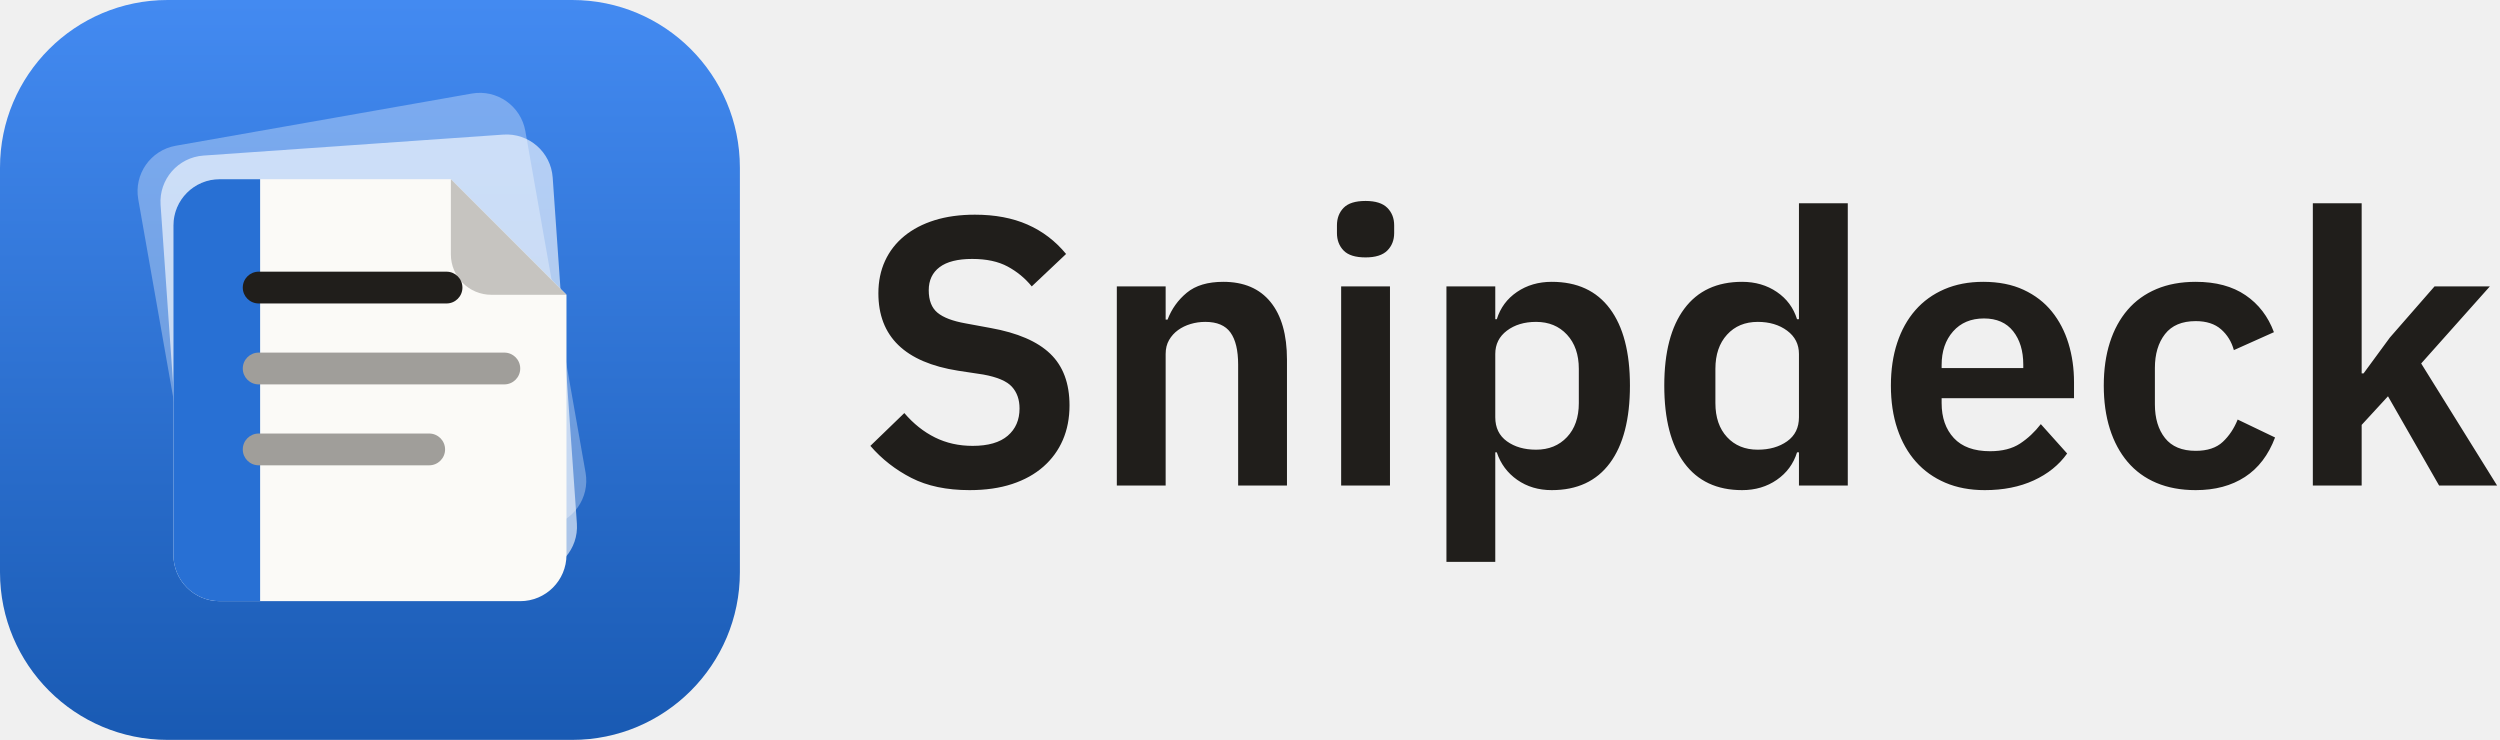
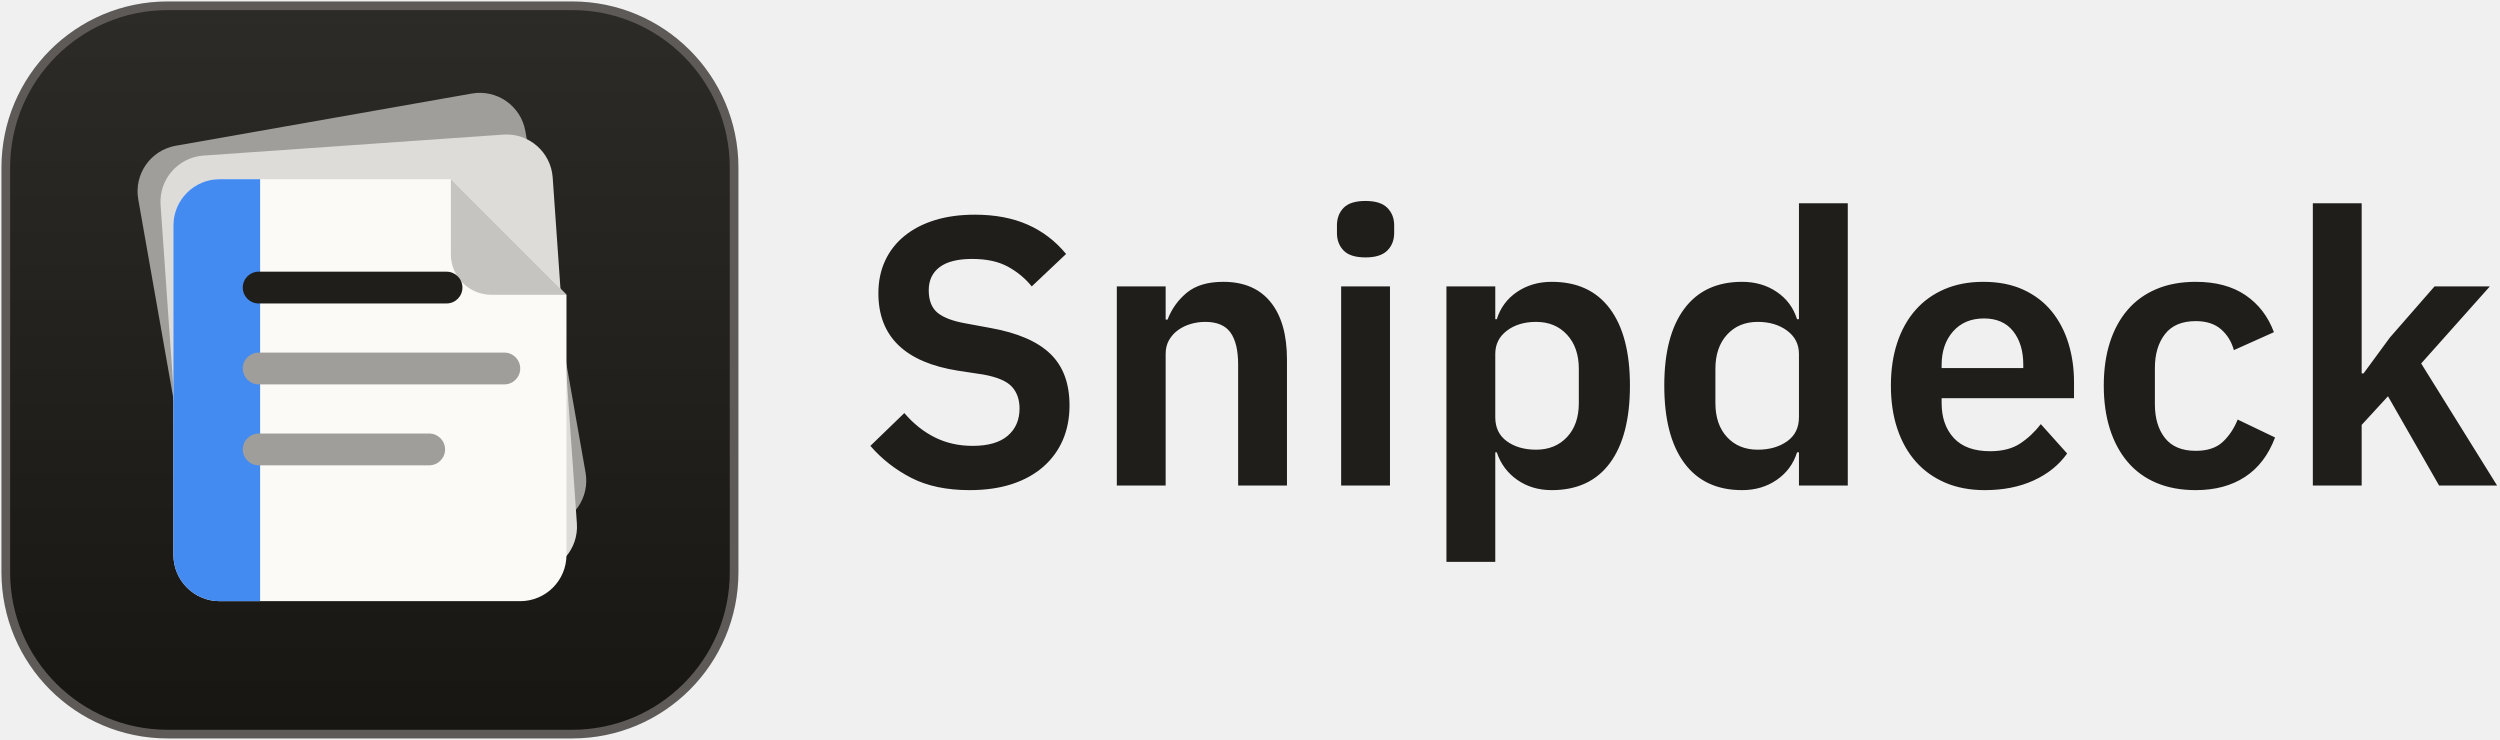
<svg xmlns="http://www.w3.org/2000/svg" viewBox="0 0 865 256" role="img" aria-label="Snipdeck">
  <defs>
    <linearGradient id="bg" x1="0" y1="0" x2="0" y2="1">
-       <stop offset="0" stop-color="#438AF1" />
-       <stop offset="1" stop-color="#195AB3" />
+       <stop offset="0" stop-color="#2D2B28" />
+       <stop offset="1" stop-color="#171613" />
    </linearGradient>
  </defs>
-   <rect width="256" height="256" rx="58" fill="url(#bg)" />
+   <rect x="2" y="2" width="252" height="252" rx="56" fill="url(#bg)" stroke="#5D5A57" stroke-width="3" />
  <g transform="rotate(-10 128 132)">
-     <rect x="60" y="40" width="136" height="152" rx="16" fill="#fff" fill-opacity=".32" />
+     <rect x="60" y="40" width="136" height="152" rx="16" fill="#A09E9A" />
  </g>
  <g transform="rotate(-4 128 132)">
-     <rect x="60" y="50" width="136" height="152" rx="16" fill="#fff" fill-opacity=".62" />
+     <rect x="60" y="50" width="136" height="152" rx="16" fill="#DEDCD8" />
  </g>
  <path d="M76 62h80l40 40v90a16 16 0 0 1-16 16H76a16 16 0 0 1-16-16V78a16 16 0 0 1 16-16z" fill="#FBFAF7" />
  <path d="M156 62v26a14 14 0 0 0 14 14h26z" fill="#C6C4C0" />
-   <path d="M76 62h14v146H76a16 16 0 0 1-16-16V78a16 16 0 0 1 16-16z" fill="#2870D4" />
+   <path d="M76 62h14v146H76a16 16 0 0 1-16-16V78a16 16 0 0 1 16-16z" fill="#438AF1" />
  <rect x="84" y="94" width="76" height="11" rx="5.5" fill="#201E1B" />
  <rect x="84" y="122" width="96" height="11" rx="5.5" fill="#A09E9A" />
  <rect x="84" y="150" width="70" height="11" rx="5.5" fill="#A09E9A" />
  <path transform="translate(296 168)" d="M39.468 1.584Q27.588 1.584 19.338 -2.64Q11.088 -6.864 5.148 -13.728L16.896 -25.08Q21.648 -19.536 27.522 -16.632Q33.396 -13.728 40.524 -13.728Q48.576 -13.728 52.668 -17.226Q56.76 -20.724 56.76 -26.664Q56.76 -31.284 54.12 -34.188Q51.48 -37.092 44.22 -38.412L35.508 -39.732Q7.92 -44.088 7.92 -66.528Q7.92 -72.732 10.23 -77.748Q12.54 -82.764 16.896 -86.328Q21.252 -89.892 27.39 -91.806Q33.528 -93.72 41.316 -93.72Q51.744 -93.72 59.532 -90.288Q67.32 -86.856 72.864 -80.124L60.984 -68.904Q57.552 -73.128 52.668 -75.768Q47.784 -78.408 40.392 -78.408Q32.868 -78.408 29.106 -75.57Q25.344 -72.732 25.344 -67.584Q25.344 -62.304 28.38 -59.796Q31.416 -57.288 38.148 -56.1L46.728 -54.516Q60.72 -52.008 67.386 -45.606Q74.052 -39.204 74.052 -27.72Q74.052 -21.12 71.742 -15.774Q69.432 -10.428 65.01 -6.534Q60.588 -2.64 54.186 -0.528Q47.784 1.584 39.468 1.584Z M90.42 0.0V-68.904H107.316V-57.42H107.976Q110.088 -62.964 114.642 -66.726Q119.196 -70.488 127.248 -70.488Q137.94 -70.488 143.616 -63.492Q149.292 -56.496 149.292 -43.56V0.0H132.396V-41.844Q132.396 -49.236 129.756 -52.932Q127.116 -56.628 121.044 -56.628Q118.404 -56.628 115.962 -55.902Q113.52 -55.176 111.606 -53.79Q109.692 -52.404 108.504 -50.358Q107.316 -48.312 107.316 -45.54V0.0Z M176.484 -78.936Q171.204 -78.936 168.894 -81.312Q166.584 -83.688 166.584 -87.384V-90.024Q166.584 -93.72 168.894 -96.096Q171.204 -98.472 176.484 -98.472Q181.632 -98.472 184.008 -96.096Q186.384 -93.72 186.384 -90.024V-87.384Q186.384 -83.688 184.008 -81.312Q181.632 -78.936 176.484 -78.936ZM168.036 -68.904H184.932V0.0H168.036Z M204.468 -68.904H221.364V-57.552H221.892Q223.74 -63.492 228.888 -66.99Q234.036 -70.488 240.9 -70.488Q254.1 -70.488 261.03 -61.182Q267.96 -51.876 267.96 -34.584Q267.96 -17.16 261.03 -7.788Q254.1 1.584 240.9 1.584Q234.036 1.584 228.954 -1.98Q223.872 -5.544 221.892 -11.484H221.364V26.4H204.468ZM235.488 -12.408Q242.088 -12.408 246.18 -16.764Q250.272 -21.12 250.272 -28.512V-40.392Q250.272 -47.784 246.18 -52.206Q242.088 -56.628 235.488 -56.628Q229.416 -56.628 225.39 -53.592Q221.364 -50.556 221.364 -45.54V-23.628Q221.364 -18.216 225.39 -15.312Q229.416 -12.408 235.488 -12.408Z M326.436 -11.484H325.776Q323.928 -5.544 318.78 -1.98Q313.632 1.584 306.768 1.584Q293.7 1.584 286.77 -7.788Q279.84 -17.16 279.84 -34.584Q279.84 -51.876 286.77 -61.182Q293.7 -70.488 306.768 -70.488Q313.632 -70.488 318.78 -66.99Q323.928 -63.492 325.776 -57.552H326.436V-97.68H343.332V0.0H326.436ZM312.18 -12.408Q318.252 -12.408 322.344 -15.312Q326.436 -18.216 326.436 -23.628V-45.54Q326.436 -50.556 322.344 -53.592Q318.252 -56.628 312.18 -56.628Q305.58 -56.628 301.554 -52.206Q297.528 -47.784 297.528 -40.392V-28.512Q297.528 -21.12 301.554 -16.764Q305.58 -12.408 312.18 -12.408Z M390.72 1.584Q383.064 1.584 377.058 -0.99Q371.052 -3.564 366.894 -8.25Q362.736 -12.936 360.492 -19.602Q358.248 -26.268 358.248 -34.584Q358.248 -42.768 360.426 -49.368Q362.604 -55.968 366.696 -60.654Q370.788 -65.34 376.728 -67.914Q382.668 -70.488 390.192 -70.488Q398.244 -70.488 404.184 -67.716Q410.124 -64.944 413.952 -60.192Q417.78 -55.44 419.694 -49.17Q421.608 -42.9 421.608 -35.772V-30.228H375.804V-28.512Q375.804 -20.988 380.028 -16.434Q384.252 -11.88 392.568 -11.88Q398.904 -11.88 402.93 -14.52Q406.956 -17.16 410.124 -21.252L419.232 -11.088Q415.008 -5.148 407.682 -1.782Q400.356 1.584 390.72 1.584ZM390.456 -57.816Q383.724 -57.816 379.764 -53.328Q375.804 -48.84 375.804 -41.712V-40.656H404.052V-41.844Q404.052 -48.972 400.554 -53.394Q397.056 -57.816 390.456 -57.816Z M463.716 1.584Q456.06 1.584 450.12 -0.924Q444.18 -3.432 440.154 -8.184Q436.128 -12.936 434.016 -19.602Q431.904 -26.268 431.904 -34.584Q431.904 -42.9 434.016 -49.5Q436.128 -56.1 440.154 -60.786Q444.18 -65.472 450.12 -67.98Q456.06 -70.488 463.716 -70.488Q474.144 -70.488 480.942 -65.868Q487.74 -61.248 490.776 -53.064L476.916 -46.86Q475.728 -51.216 472.494 -54.054Q469.26 -56.892 463.716 -56.892Q456.588 -56.892 453.09 -52.404Q449.592 -47.916 449.592 -40.656V-28.116Q449.592 -20.856 453.09 -16.434Q456.588 -12.012 463.716 -12.012Q469.788 -12.012 473.088 -15.114Q476.388 -18.216 478.236 -22.836L491.172 -16.632Q487.74 -7.524 480.744 -2.97Q473.748 1.584 463.716 1.584Z M504.24 -97.68H521.136V-38.808H521.796L530.904 -51.216L546.348 -68.904H565.488L541.728 -42.24L567.996 0.0H547.932L530.244 -30.888L521.136 -20.988V0.0H504.24Z" fill="#201E1B" />
</svg>
